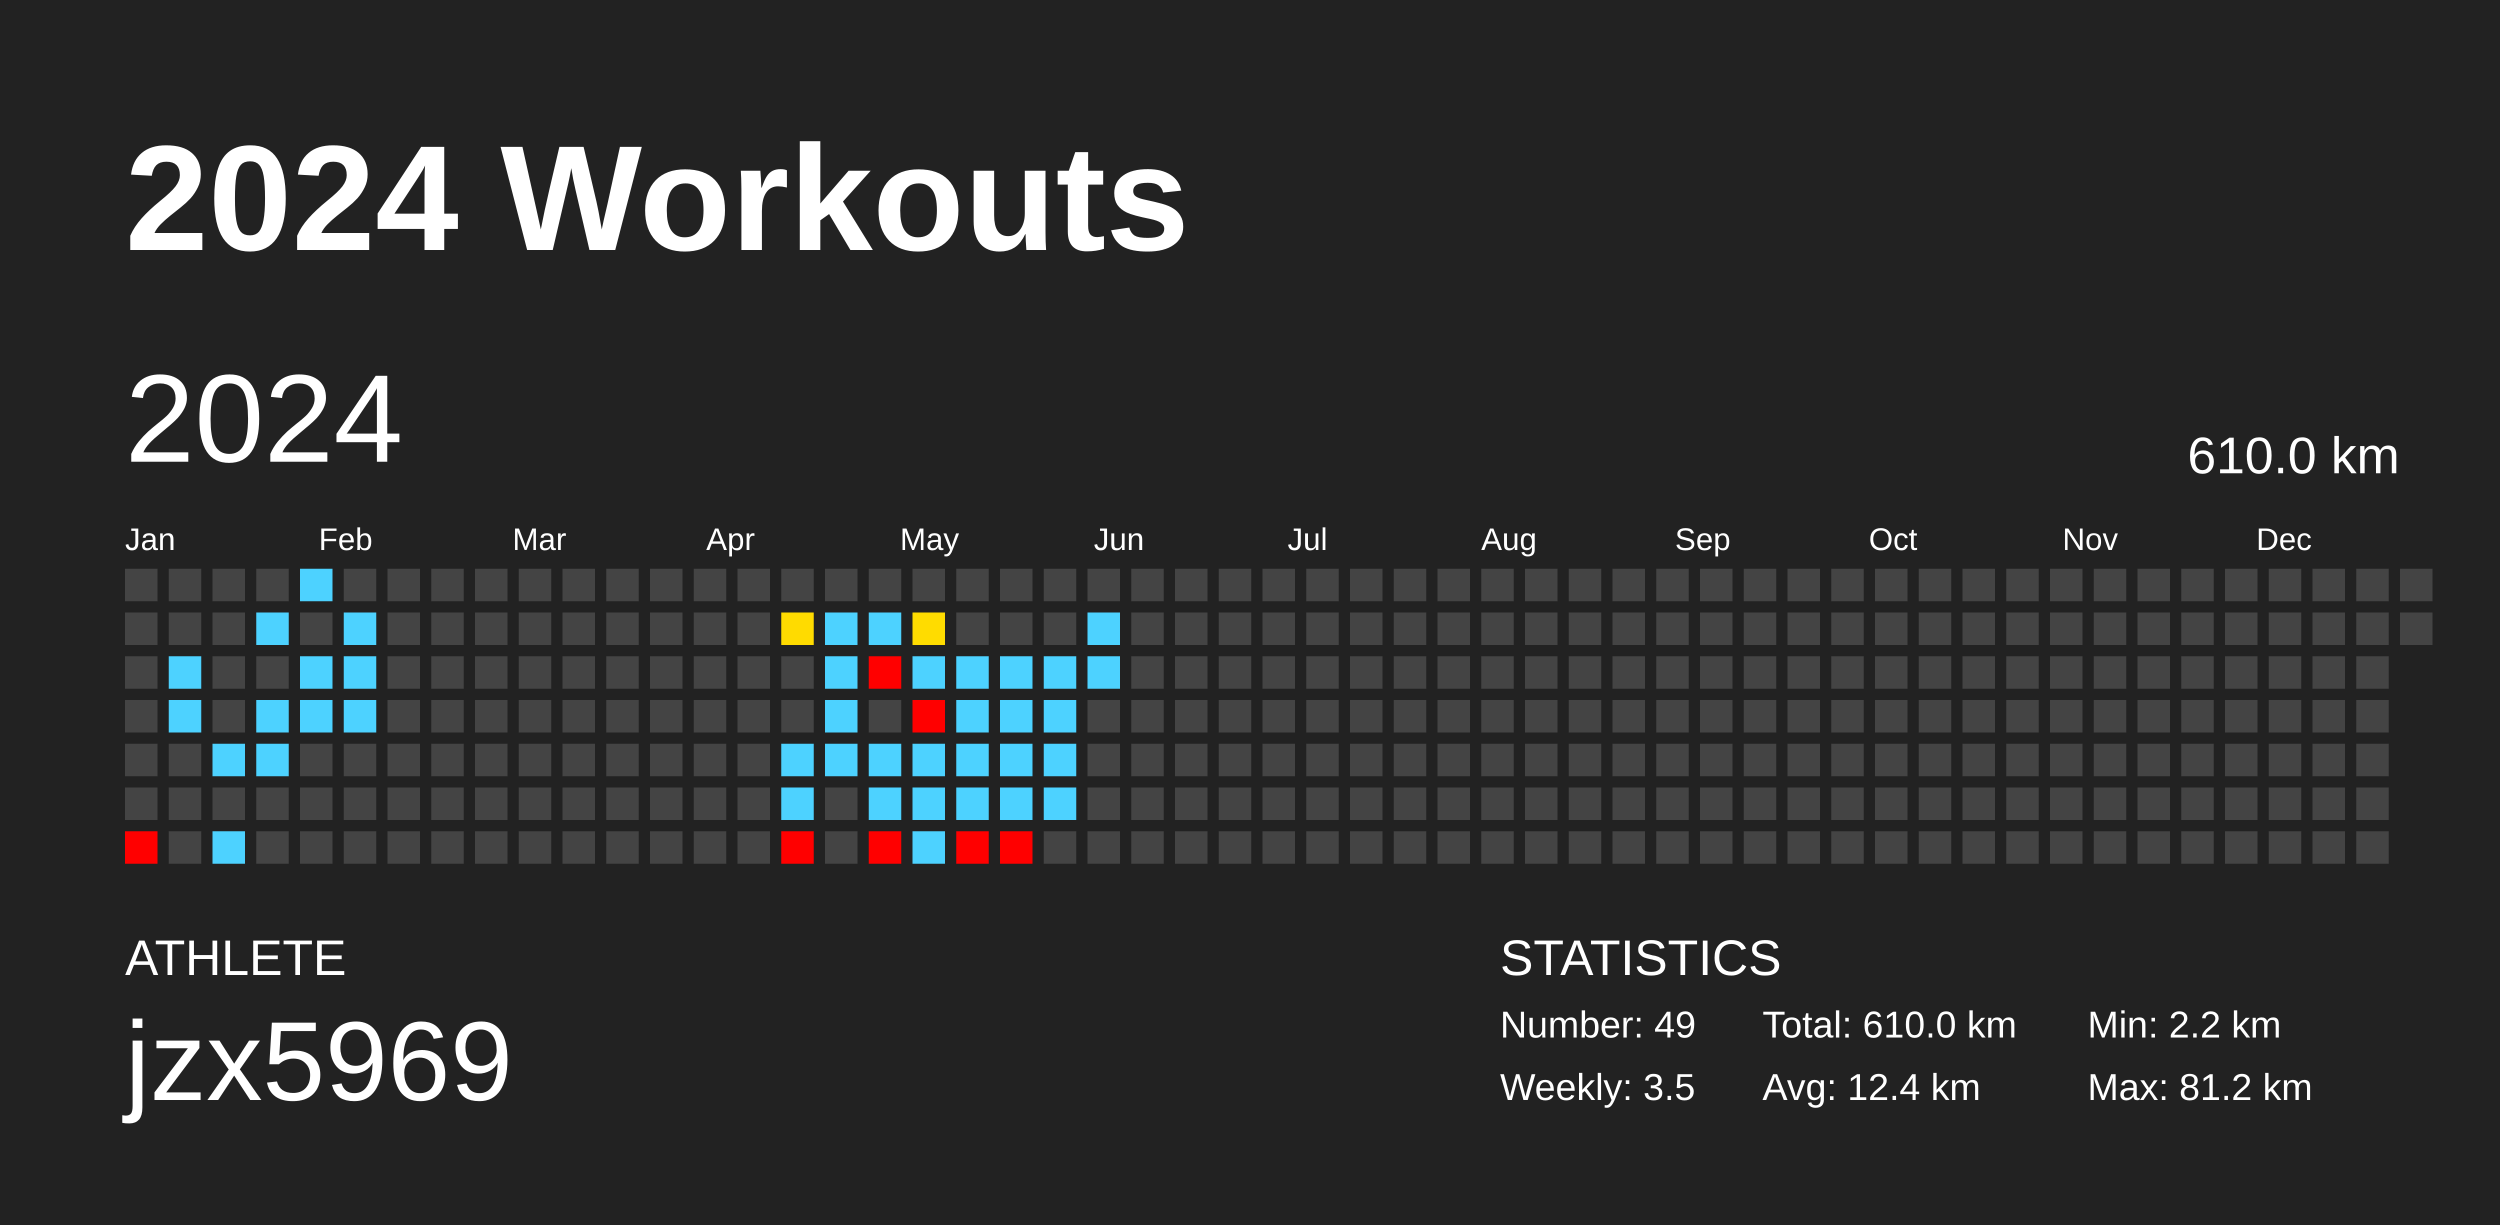
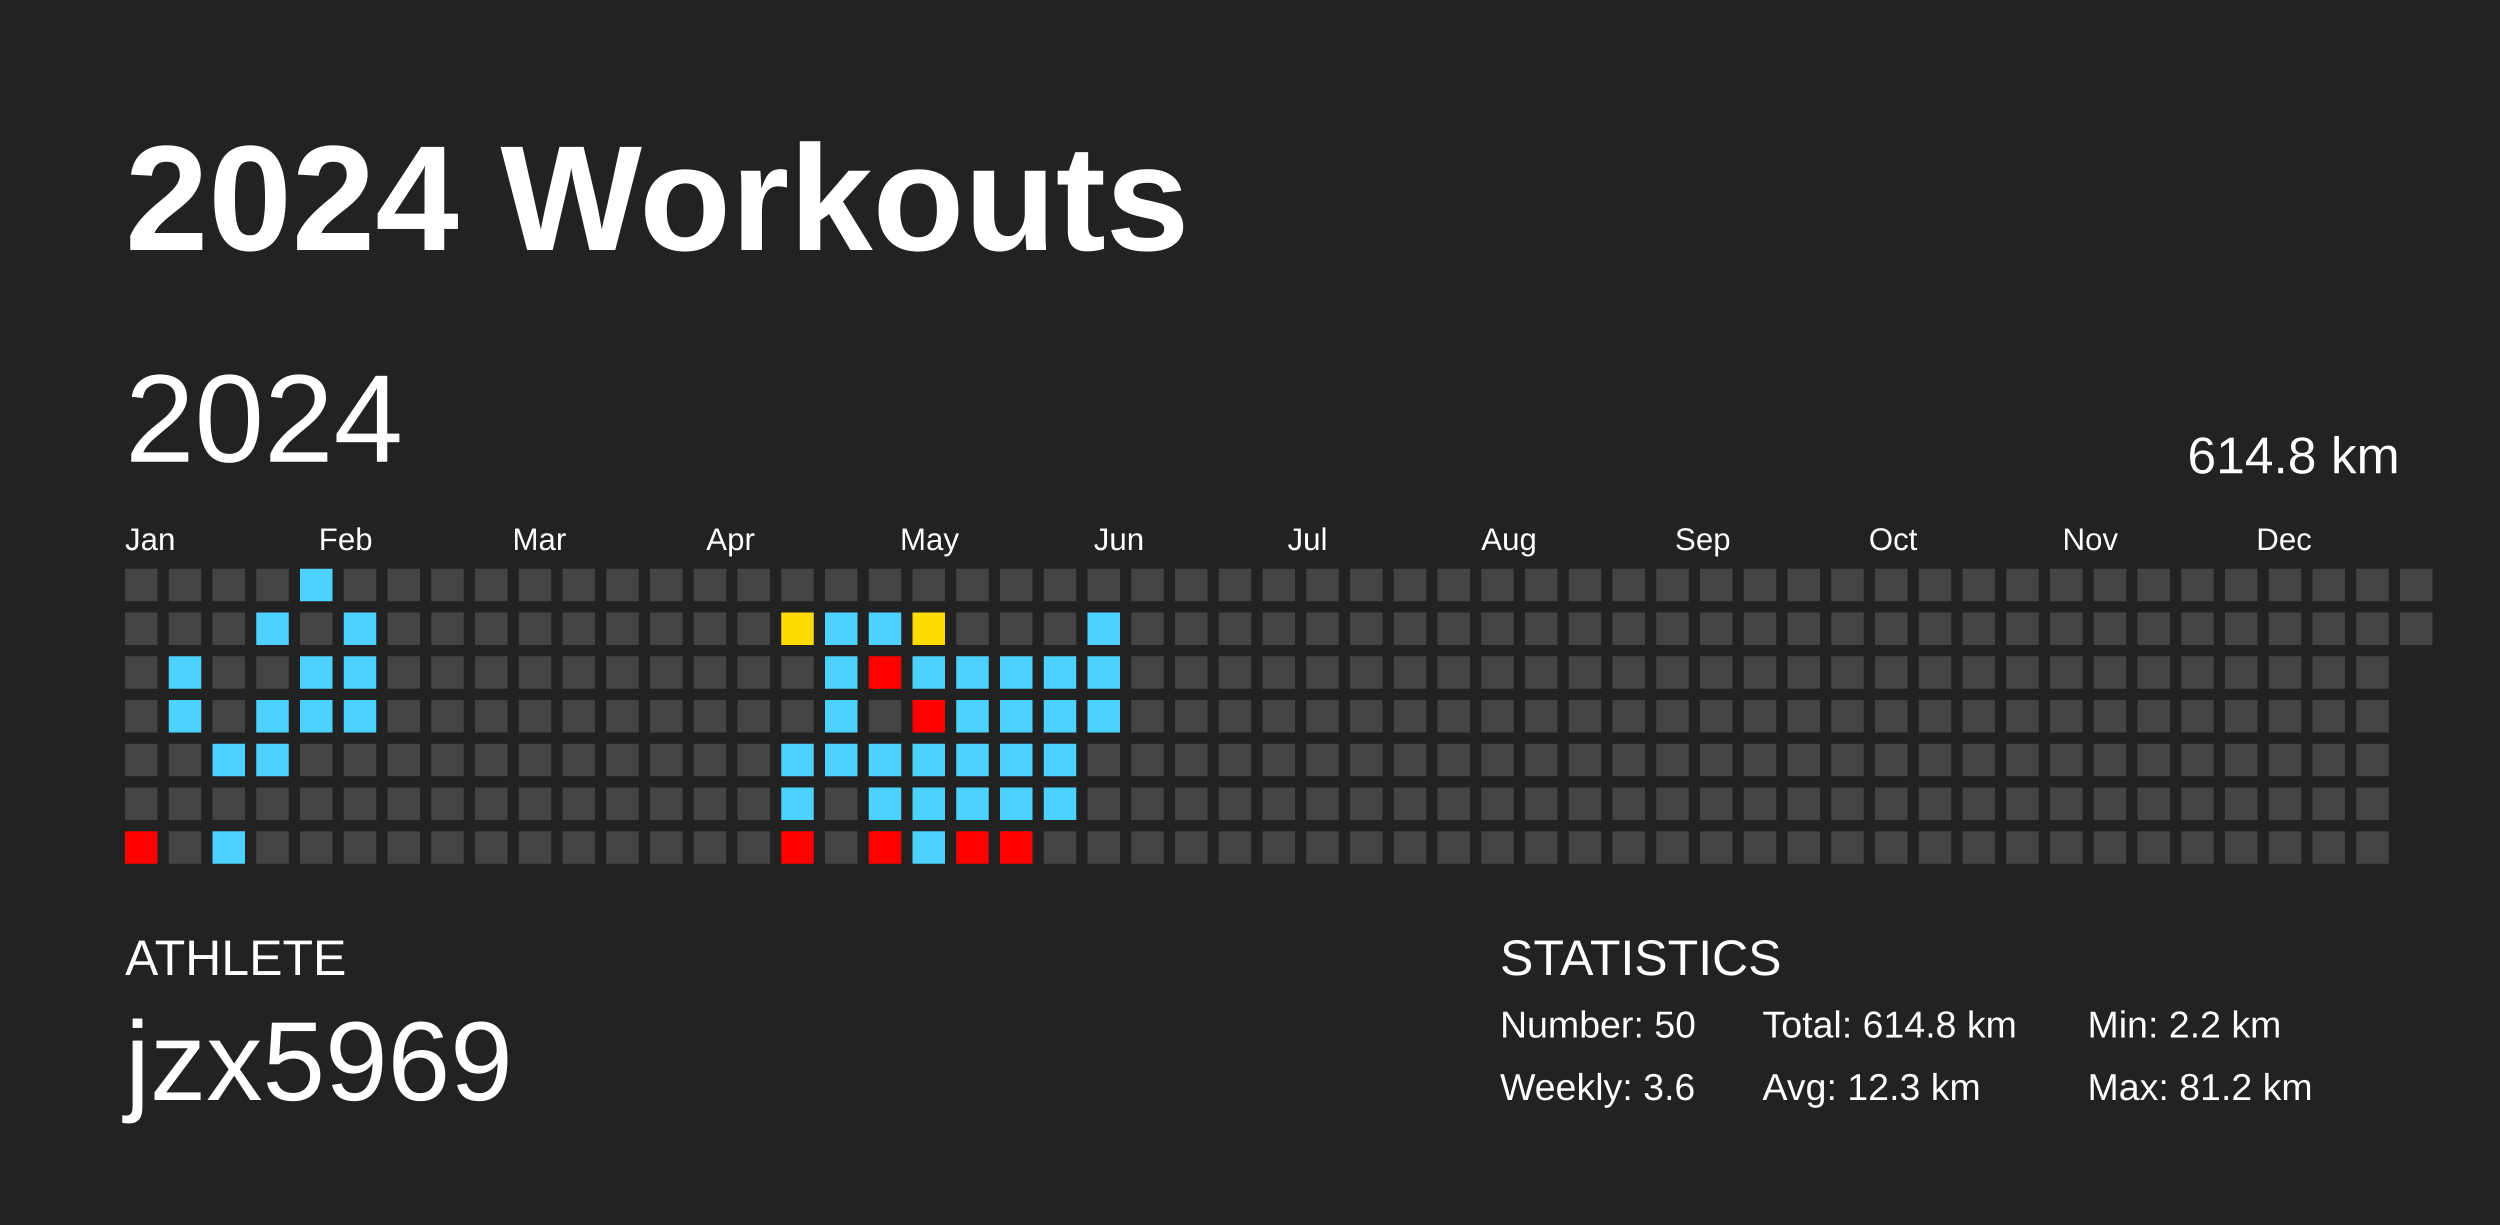
<svg xmlns="http://www.w3.org/2000/svg" baseProfile="full" height="98mm" version="1.1" viewBox="0,0,200,98" width="200mm">
  <defs />
  <rect fill="#222222" height="98" width="200" x="0" y="0" />
  <text fill="#FFFFFF" style="font-size:12px; font-family:Arial; font-weight:bold;" x="10" y="20">2024 Workouts</text>
  <text fill="#FFFFFF" style="font-size:4px; font-family:Arial" x="10" y="78">ATHLETE</text>
  <text fill="#FFFFFF" style="font-size:9px; font-family:Arial" x="10" y="88">jzx5969</text>
  <text fill="#FFFFFF" style="font-size:4px; font-family:Arial" x="120" y="78">STATISTICS</text>
-   <text fill="#FFFFFF" style="font-size:3px; font-family:Arial" x="120" y="83">Number: 49</text>
-   <text fill="#FFFFFF" style="font-size:3px; font-family:Arial" x="120" y="88">Weekly: 3.5</text>
-   <text fill="#FFFFFF" style="font-size:3px; font-family:Arial" x="141" y="83">Total: 610.0 km</text>
-   <text fill="#FFFFFF" style="font-size:3px; font-family:Arial" x="141" y="88">Avg: 12.4 km</text>
+   <text fill="#FFFFFF" style="font-size:3px; font-family:Arial" x="120" y="83">Number: 50</text>
+   <text fill="#FFFFFF" style="font-size:3px; font-family:Arial" x="120" y="88">Weekly: 3.6</text>
+   <text fill="#FFFFFF" style="font-size:3px; font-family:Arial" x="141" y="83">Total: 614.8 km</text>
+   <text fill="#FFFFFF" style="font-size:3px; font-family:Arial" x="141" y="88">Avg: 12.3 km</text>
  <text fill="#FFFFFF" style="font-size:3px; font-family:Arial" x="167" y="83">Min: 2.2 km</text>
  <text fill="#FFFFFF" style="font-size:3px; font-family:Arial" x="167" y="88">Max: 81.2 km</text>
  <text dominant-baseline="hanging" fill="#FFFFFF" style="font-size:10.0px; font-family:Arial;" x="10" y="30">2024</text>
-   <text dominant-baseline="hanging" fill="#FFFFFF" style="font-size:4.125px; font-family:Arial;" x="175" y="35">610.0 km</text>
+   <text dominant-baseline="hanging" fill="#FFFFFF" style="font-size:4.125px; font-family:Arial;" x="175" y="35">614.8 km</text>
  <text fill="#FFFFFF" style="font-size:2.5px; font-family:Arial" x="10.0" y="44">Jan</text>
  <text fill="#FFFFFF" style="font-size:2.5px; font-family:Arial" x="25.5" y="44">Feb</text>
  <text fill="#FFFFFF" style="font-size:2.5px; font-family:Arial" x="41.0" y="44">Mar</text>
  <text fill="#FFFFFF" style="font-size:2.5px; font-family:Arial" x="56.5" y="44">Apr</text>
  <text fill="#FFFFFF" style="font-size:2.5px; font-family:Arial" x="72.0" y="44">May</text>
  <text fill="#FFFFFF" style="font-size:2.5px; font-family:Arial" x="87.5" y="44">Jun</text>
  <text fill="#FFFFFF" style="font-size:2.5px; font-family:Arial" x="103.0" y="44">Jul</text>
  <text fill="#FFFFFF" style="font-size:2.5px; font-family:Arial" x="118.5" y="44">Aug</text>
  <text fill="#FFFFFF" style="font-size:2.5px; font-family:Arial" x="134.0" y="44">Sep</text>
  <text fill="#FFFFFF" style="font-size:2.5px; font-family:Arial" x="149.5" y="44">Oct</text>
  <text fill="#FFFFFF" style="font-size:2.5px; font-family:Arial" x="165.0" y="44">Nov</text>
  <text fill="#FFFFFF" style="font-size:2.5px; font-family:Arial" x="180.5" y="44">Dec</text>
  <rect fill="#444444" height="2.6" width="2.6" x="10.0" y="45.5" />
  <rect fill="#444444" height="2.6" width="2.6" x="10.0" y="49.0" />
  <rect fill="#444444" height="2.6" width="2.6" x="10.0" y="52.5" />
  <rect fill="#444444" height="2.6" width="2.6" x="10.0" y="56.0" />
  <rect fill="#444444" height="2.6" width="2.6" x="10.0" y="59.5" />
  <rect fill="#444444" height="2.6" width="2.6" x="10.0" y="63.0" />
  <rect fill="red" height="2.6" width="2.6" x="10.0" y="66.5" />
  <rect fill="#444444" height="2.6" width="2.6" x="13.5" y="45.5" />
  <rect fill="#444444" height="2.6" width="2.6" x="13.5" y="49.0" />
  <rect fill="#4dd2ff" height="2.6" width="2.6" x="13.5" y="52.5" />
  <rect fill="#4dd2ff" height="2.6" width="2.6" x="13.5" y="56.0" />
  <rect fill="#444444" height="2.6" width="2.6" x="13.5" y="59.5" />
  <rect fill="#444444" height="2.6" width="2.6" x="13.5" y="63.0" />
  <rect fill="#444444" height="2.6" width="2.6" x="13.5" y="66.5" />
  <rect fill="#444444" height="2.6" width="2.6" x="17.0" y="45.5" />
  <rect fill="#444444" height="2.6" width="2.6" x="17.0" y="49.0" />
  <rect fill="#444444" height="2.6" width="2.6" x="17.0" y="52.5" />
  <rect fill="#444444" height="2.6" width="2.6" x="17.0" y="56.0" />
  <rect fill="#4dd2ff" height="2.6" width="2.6" x="17.0" y="59.5" />
  <rect fill="#444444" height="2.6" width="2.6" x="17.0" y="63.0" />
  <rect fill="#4dd2ff" height="2.6" width="2.6" x="17.0" y="66.5" />
  <rect fill="#444444" height="2.6" width="2.6" x="20.5" y="45.5" />
  <rect fill="#4dd2ff" height="2.6" width="2.6" x="20.5" y="49.0" />
  <rect fill="#444444" height="2.6" width="2.6" x="20.5" y="52.5" />
  <rect fill="#4dd2ff" height="2.6" width="2.6" x="20.5" y="56.0" />
  <rect fill="#4dd2ff" height="2.6" width="2.6" x="20.5" y="59.5" />
  <rect fill="#444444" height="2.6" width="2.6" x="20.5" y="63.0" />
  <rect fill="#444444" height="2.6" width="2.6" x="20.5" y="66.5" />
  <rect fill="#4dd2ff" height="2.6" width="2.6" x="24.0" y="45.5" />
  <rect fill="#444444" height="2.6" width="2.6" x="24.0" y="49.0" />
  <rect fill="#4dd2ff" height="2.6" width="2.6" x="24.0" y="52.5" />
  <rect fill="#4dd2ff" height="2.6" width="2.6" x="24.0" y="56.0" />
  <rect fill="#444444" height="2.6" width="2.6" x="24.0" y="59.5" />
  <rect fill="#444444" height="2.6" width="2.6" x="24.0" y="63.0" />
  <rect fill="#444444" height="2.6" width="2.6" x="24.0" y="66.5" />
  <rect fill="#444444" height="2.6" width="2.6" x="27.5" y="45.5" />
  <rect fill="#4dd2ff" height="2.6" width="2.6" x="27.5" y="49.0" />
  <rect fill="#4dd2ff" height="2.6" width="2.6" x="27.5" y="52.5" />
  <rect fill="#4dd2ff" height="2.6" width="2.6" x="27.5" y="56.0" />
  <rect fill="#444444" height="2.6" width="2.6" x="27.5" y="59.5" />
  <rect fill="#444444" height="2.6" width="2.6" x="27.5" y="63.0" />
  <rect fill="#444444" height="2.6" width="2.6" x="27.5" y="66.5" />
  <rect fill="#444444" height="2.6" width="2.6" x="31.0" y="45.5" />
  <rect fill="#444444" height="2.6" width="2.6" x="31.0" y="49.0" />
  <rect fill="#444444" height="2.6" width="2.6" x="31.0" y="52.5" />
  <rect fill="#444444" height="2.6" width="2.6" x="31.0" y="56.0" />
  <rect fill="#444444" height="2.6" width="2.6" x="31.0" y="59.5" />
  <rect fill="#444444" height="2.6" width="2.6" x="31.0" y="63.0" />
  <rect fill="#444444" height="2.6" width="2.6" x="31.0" y="66.5" />
  <rect fill="#444444" height="2.6" width="2.6" x="34.5" y="45.5" />
  <rect fill="#444444" height="2.6" width="2.6" x="34.5" y="49.0" />
  <rect fill="#444444" height="2.6" width="2.6" x="34.5" y="52.5" />
  <rect fill="#444444" height="2.6" width="2.6" x="34.5" y="56.0" />
  <rect fill="#444444" height="2.6" width="2.6" x="34.5" y="59.5" />
  <rect fill="#444444" height="2.6" width="2.6" x="34.5" y="63.0" />
  <rect fill="#444444" height="2.6" width="2.6" x="34.5" y="66.5" />
  <rect fill="#444444" height="2.6" width="2.6" x="38.0" y="45.5" />
  <rect fill="#444444" height="2.6" width="2.6" x="38.0" y="49.0" />
  <rect fill="#444444" height="2.6" width="2.6" x="38.0" y="52.5" />
  <rect fill="#444444" height="2.6" width="2.6" x="38.0" y="56.0" />
  <rect fill="#444444" height="2.6" width="2.6" x="38.0" y="59.5" />
  <rect fill="#444444" height="2.6" width="2.6" x="38.0" y="63.0" />
  <rect fill="#444444" height="2.6" width="2.6" x="38.0" y="66.5" />
  <rect fill="#444444" height="2.6" width="2.6" x="41.5" y="45.5" />
  <rect fill="#444444" height="2.6" width="2.6" x="41.5" y="49.0" />
  <rect fill="#444444" height="2.6" width="2.6" x="41.5" y="52.5" />
  <rect fill="#444444" height="2.6" width="2.6" x="41.5" y="56.0" />
  <rect fill="#444444" height="2.6" width="2.6" x="41.5" y="59.5" />
  <rect fill="#444444" height="2.6" width="2.6" x="41.5" y="63.0" />
  <rect fill="#444444" height="2.6" width="2.6" x="41.5" y="66.5" />
  <rect fill="#444444" height="2.6" width="2.6" x="45.0" y="45.5" />
  <rect fill="#444444" height="2.6" width="2.6" x="45.0" y="49.0" />
  <rect fill="#444444" height="2.6" width="2.6" x="45.0" y="52.5" />
  <rect fill="#444444" height="2.6" width="2.6" x="45.0" y="56.0" />
  <rect fill="#444444" height="2.6" width="2.6" x="45.0" y="59.5" />
  <rect fill="#444444" height="2.6" width="2.6" x="45.0" y="63.0" />
  <rect fill="#444444" height="2.6" width="2.6" x="45.0" y="66.5" />
  <rect fill="#444444" height="2.6" width="2.6" x="48.5" y="45.5" />
  <rect fill="#444444" height="2.6" width="2.6" x="48.5" y="49.0" />
  <rect fill="#444444" height="2.6" width="2.6" x="48.5" y="52.5" />
  <rect fill="#444444" height="2.6" width="2.6" x="48.5" y="56.0" />
  <rect fill="#444444" height="2.6" width="2.6" x="48.5" y="59.5" />
  <rect fill="#444444" height="2.6" width="2.6" x="48.5" y="63.0" />
  <rect fill="#444444" height="2.6" width="2.6" x="48.5" y="66.5" />
  <rect fill="#444444" height="2.6" width="2.6" x="52.0" y="45.5" />
  <rect fill="#444444" height="2.6" width="2.6" x="52.0" y="49.0" />
  <rect fill="#444444" height="2.6" width="2.6" x="52.0" y="52.5" />
  <rect fill="#444444" height="2.6" width="2.6" x="52.0" y="56.0" />
  <rect fill="#444444" height="2.6" width="2.6" x="52.0" y="59.5" />
  <rect fill="#444444" height="2.6" width="2.6" x="52.0" y="63.0" />
  <rect fill="#444444" height="2.6" width="2.6" x="52.0" y="66.5" />
  <rect fill="#444444" height="2.6" width="2.6" x="55.5" y="45.5" />
  <rect fill="#444444" height="2.6" width="2.6" x="55.5" y="49.0" />
  <rect fill="#444444" height="2.6" width="2.6" x="55.5" y="52.5" />
  <rect fill="#444444" height="2.6" width="2.6" x="55.5" y="56.0" />
  <rect fill="#444444" height="2.6" width="2.6" x="55.5" y="59.5" />
  <rect fill="#444444" height="2.6" width="2.6" x="55.5" y="63.0" />
  <rect fill="#444444" height="2.6" width="2.6" x="55.5" y="66.5" />
  <rect fill="#444444" height="2.6" width="2.6" x="59.0" y="45.5" />
  <rect fill="#444444" height="2.6" width="2.6" x="59.0" y="49.0" />
  <rect fill="#444444" height="2.6" width="2.6" x="59.0" y="52.5" />
  <rect fill="#444444" height="2.6" width="2.6" x="59.0" y="56.0" />
  <rect fill="#444444" height="2.6" width="2.6" x="59.0" y="59.5" />
  <rect fill="#444444" height="2.6" width="2.6" x="59.0" y="63.0" />
  <rect fill="#444444" height="2.6" width="2.6" x="59.0" y="66.5" />
  <rect fill="#444444" height="2.6" width="2.6" x="62.5" y="45.5" />
  <rect fill="#ffdb00" height="2.6" width="2.6" x="62.5" y="49.0" />
  <rect fill="#444444" height="2.6" width="2.6" x="62.5" y="52.5" />
  <rect fill="#444444" height="2.6" width="2.6" x="62.5" y="56.0" />
  <rect fill="#4dd2ff" height="2.6" width="2.6" x="62.5" y="59.5" />
  <rect fill="#4dd2ff" height="2.6" width="2.6" x="62.5" y="63.0" />
  <rect fill="red" height="2.6" width="2.6" x="62.5" y="66.5" />
  <rect fill="#444444" height="2.6" width="2.6" x="66.0" y="45.5" />
  <rect fill="#4dd2ff" height="2.6" width="2.6" x="66.0" y="49.0" />
  <rect fill="#4dd2ff" height="2.6" width="2.6" x="66.0" y="52.5" />
  <rect fill="#4dd2ff" height="2.6" width="2.6" x="66.0" y="56.0" />
  <rect fill="#4dd2ff" height="2.6" width="2.6" x="66.0" y="59.5" />
  <rect fill="#444444" height="2.6" width="2.6" x="66.0" y="63.0" />
  <rect fill="#444444" height="2.6" width="2.6" x="66.0" y="66.5" />
  <rect fill="#444444" height="2.6" width="2.6" x="69.5" y="45.5" />
  <rect fill="#4dd2ff" height="2.6" width="2.6" x="69.5" y="49.0" />
  <rect fill="red" height="2.6" width="2.6" x="69.5" y="52.5" />
  <rect fill="#444444" height="2.6" width="2.6" x="69.5" y="56.0" />
  <rect fill="#4dd2ff" height="2.6" width="2.6" x="69.5" y="59.5" />
  <rect fill="#4dd2ff" height="2.6" width="2.6" x="69.5" y="63.0" />
  <rect fill="red" height="2.6" width="2.6" x="69.5" y="66.5" />
  <rect fill="#444444" height="2.6" width="2.6" x="73.0" y="45.5" />
  <rect fill="#ffdc00" height="2.6" width="2.6" x="73.0" y="49.0" />
  <rect fill="#4dd2ff" height="2.6" width="2.6" x="73.0" y="52.5" />
  <rect fill="red" height="2.6" width="2.6" x="73.0" y="56.0" />
  <rect fill="#4dd2ff" height="2.6" width="2.6" x="73.0" y="59.5" />
  <rect fill="#4dd2ff" height="2.6" width="2.6" x="73.0" y="63.0" />
  <rect fill="#4dd2ff" height="2.6" width="2.6" x="73.0" y="66.5" />
  <rect fill="#444444" height="2.6" width="2.6" x="76.5" y="45.5" />
  <rect fill="#444444" height="2.6" width="2.6" x="76.5" y="49.0" />
  <rect fill="#4dd2ff" height="2.6" width="2.6" x="76.5" y="52.5" />
  <rect fill="#4dd2ff" height="2.6" width="2.6" x="76.5" y="56.0" />
  <rect fill="#4dd2ff" height="2.6" width="2.6" x="76.5" y="59.5" />
  <rect fill="#4dd2ff" height="2.6" width="2.6" x="76.5" y="63.0" />
  <rect fill="red" height="2.6" width="2.6" x="76.5" y="66.5" />
  <rect fill="#444444" height="2.6" width="2.6" x="80.0" y="45.5" />
  <rect fill="#444444" height="2.6" width="2.6" x="80.0" y="49.0" />
  <rect fill="#4dd2ff" height="2.6" width="2.6" x="80.0" y="52.5" />
  <rect fill="#4dd2ff" height="2.6" width="2.6" x="80.0" y="56.0" />
  <rect fill="#4dd2ff" height="2.6" width="2.6" x="80.0" y="59.5" />
  <rect fill="#4dd2ff" height="2.6" width="2.6" x="80.0" y="63.0" />
  <rect fill="red" height="2.6" width="2.6" x="80.0" y="66.5" />
  <rect fill="#444444" height="2.6" width="2.6" x="83.5" y="45.5" />
  <rect fill="#444444" height="2.6" width="2.6" x="83.5" y="49.0" />
  <rect fill="#4dd2ff" height="2.6" width="2.6" x="83.5" y="52.5" />
  <rect fill="#4dd2ff" height="2.6" width="2.6" x="83.5" y="56.0" />
  <rect fill="#4dd2ff" height="2.6" width="2.6" x="83.5" y="59.5" />
  <rect fill="#4dd2ff" height="2.6" width="2.6" x="83.5" y="63.0" />
  <rect fill="#444444" height="2.6" width="2.6" x="83.5" y="66.5" />
  <rect fill="#444444" height="2.6" width="2.6" x="87.0" y="45.5" />
  <rect fill="#4dd2ff" height="2.6" width="2.6" x="87.0" y="49.0" />
  <rect fill="#4dd2ff" height="2.6" width="2.6" x="87.0" y="52.5" />
-   <rect fill="#444444" height="2.6" width="2.6" x="87.0" y="56.0" />
+   <rect fill="#4dd2ff" height="2.6" width="2.6" x="87.0" y="56.0" />
  <rect fill="#444444" height="2.6" width="2.6" x="87.0" y="59.5" />
  <rect fill="#444444" height="2.6" width="2.6" x="87.0" y="63.0" />
  <rect fill="#444444" height="2.6" width="2.6" x="87.0" y="66.5" />
  <rect fill="#444444" height="2.6" width="2.6" x="90.5" y="45.5" />
  <rect fill="#444444" height="2.6" width="2.6" x="90.5" y="49.0" />
  <rect fill="#444444" height="2.6" width="2.6" x="90.5" y="52.5" />
  <rect fill="#444444" height="2.6" width="2.6" x="90.5" y="56.0" />
  <rect fill="#444444" height="2.6" width="2.6" x="90.5" y="59.5" />
  <rect fill="#444444" height="2.6" width="2.6" x="90.5" y="63.0" />
  <rect fill="#444444" height="2.6" width="2.6" x="90.5" y="66.5" />
  <rect fill="#444444" height="2.6" width="2.6" x="94.0" y="45.5" />
  <rect fill="#444444" height="2.6" width="2.6" x="94.0" y="49.0" />
  <rect fill="#444444" height="2.6" width="2.6" x="94.0" y="52.5" />
  <rect fill="#444444" height="2.6" width="2.6" x="94.0" y="56.0" />
  <rect fill="#444444" height="2.6" width="2.6" x="94.0" y="59.5" />
  <rect fill="#444444" height="2.6" width="2.6" x="94.0" y="63.0" />
  <rect fill="#444444" height="2.6" width="2.6" x="94.0" y="66.5" />
  <rect fill="#444444" height="2.6" width="2.6" x="97.5" y="45.5" />
  <rect fill="#444444" height="2.6" width="2.6" x="97.5" y="49.0" />
  <rect fill="#444444" height="2.6" width="2.6" x="97.5" y="52.5" />
  <rect fill="#444444" height="2.6" width="2.6" x="97.5" y="56.0" />
  <rect fill="#444444" height="2.6" width="2.6" x="97.5" y="59.5" />
  <rect fill="#444444" height="2.6" width="2.6" x="97.5" y="63.0" />
  <rect fill="#444444" height="2.6" width="2.6" x="97.5" y="66.5" />
  <rect fill="#444444" height="2.6" width="2.6" x="101.0" y="45.5" />
  <rect fill="#444444" height="2.6" width="2.6" x="101.0" y="49.0" />
  <rect fill="#444444" height="2.6" width="2.6" x="101.0" y="52.5" />
  <rect fill="#444444" height="2.6" width="2.6" x="101.0" y="56.0" />
  <rect fill="#444444" height="2.6" width="2.6" x="101.0" y="59.5" />
  <rect fill="#444444" height="2.6" width="2.6" x="101.0" y="63.0" />
  <rect fill="#444444" height="2.6" width="2.6" x="101.0" y="66.5" />
  <rect fill="#444444" height="2.6" width="2.6" x="104.5" y="45.5" />
  <rect fill="#444444" height="2.6" width="2.6" x="104.5" y="49.0" />
  <rect fill="#444444" height="2.6" width="2.6" x="104.5" y="52.5" />
  <rect fill="#444444" height="2.6" width="2.6" x="104.5" y="56.0" />
  <rect fill="#444444" height="2.6" width="2.6" x="104.5" y="59.5" />
  <rect fill="#444444" height="2.6" width="2.6" x="104.5" y="63.0" />
  <rect fill="#444444" height="2.6" width="2.6" x="104.5" y="66.5" />
  <rect fill="#444444" height="2.6" width="2.6" x="108.0" y="45.5" />
  <rect fill="#444444" height="2.6" width="2.6" x="108.0" y="49.0" />
  <rect fill="#444444" height="2.6" width="2.6" x="108.0" y="52.5" />
  <rect fill="#444444" height="2.6" width="2.6" x="108.0" y="56.0" />
  <rect fill="#444444" height="2.6" width="2.6" x="108.0" y="59.5" />
  <rect fill="#444444" height="2.6" width="2.6" x="108.0" y="63.0" />
  <rect fill="#444444" height="2.6" width="2.6" x="108.0" y="66.5" />
  <rect fill="#444444" height="2.6" width="2.6" x="111.5" y="45.5" />
  <rect fill="#444444" height="2.6" width="2.6" x="111.5" y="49.0" />
  <rect fill="#444444" height="2.6" width="2.6" x="111.5" y="52.5" />
  <rect fill="#444444" height="2.6" width="2.6" x="111.5" y="56.0" />
  <rect fill="#444444" height="2.6" width="2.6" x="111.5" y="59.5" />
  <rect fill="#444444" height="2.6" width="2.6" x="111.5" y="63.0" />
  <rect fill="#444444" height="2.6" width="2.6" x="111.5" y="66.5" />
  <rect fill="#444444" height="2.6" width="2.6" x="115.0" y="45.5" />
  <rect fill="#444444" height="2.6" width="2.6" x="115.0" y="49.0" />
  <rect fill="#444444" height="2.6" width="2.6" x="115.0" y="52.5" />
  <rect fill="#444444" height="2.6" width="2.6" x="115.0" y="56.0" />
  <rect fill="#444444" height="2.6" width="2.6" x="115.0" y="59.5" />
  <rect fill="#444444" height="2.6" width="2.6" x="115.0" y="63.0" />
  <rect fill="#444444" height="2.6" width="2.6" x="115.0" y="66.5" />
  <rect fill="#444444" height="2.6" width="2.6" x="118.5" y="45.5" />
  <rect fill="#444444" height="2.6" width="2.6" x="118.5" y="49.0" />
  <rect fill="#444444" height="2.6" width="2.6" x="118.5" y="52.5" />
  <rect fill="#444444" height="2.6" width="2.6" x="118.5" y="56.0" />
  <rect fill="#444444" height="2.6" width="2.6" x="118.5" y="59.5" />
  <rect fill="#444444" height="2.6" width="2.6" x="118.5" y="63.0" />
  <rect fill="#444444" height="2.6" width="2.6" x="118.5" y="66.5" />
  <rect fill="#444444" height="2.6" width="2.6" x="122.0" y="45.5" />
  <rect fill="#444444" height="2.6" width="2.6" x="122.0" y="49.0" />
  <rect fill="#444444" height="2.6" width="2.6" x="122.0" y="52.5" />
  <rect fill="#444444" height="2.6" width="2.6" x="122.0" y="56.0" />
  <rect fill="#444444" height="2.6" width="2.6" x="122.0" y="59.5" />
  <rect fill="#444444" height="2.6" width="2.6" x="122.0" y="63.0" />
  <rect fill="#444444" height="2.6" width="2.6" x="122.0" y="66.5" />
  <rect fill="#444444" height="2.6" width="2.6" x="125.5" y="45.5" />
  <rect fill="#444444" height="2.6" width="2.6" x="125.5" y="49.0" />
  <rect fill="#444444" height="2.6" width="2.6" x="125.5" y="52.5" />
  <rect fill="#444444" height="2.6" width="2.6" x="125.5" y="56.0" />
  <rect fill="#444444" height="2.6" width="2.6" x="125.5" y="59.5" />
  <rect fill="#444444" height="2.6" width="2.6" x="125.5" y="63.0" />
  <rect fill="#444444" height="2.6" width="2.6" x="125.5" y="66.5" />
  <rect fill="#444444" height="2.6" width="2.6" x="129.0" y="45.5" />
  <rect fill="#444444" height="2.6" width="2.6" x="129.0" y="49.0" />
  <rect fill="#444444" height="2.6" width="2.6" x="129.0" y="52.5" />
  <rect fill="#444444" height="2.6" width="2.6" x="129.0" y="56.0" />
  <rect fill="#444444" height="2.6" width="2.6" x="129.0" y="59.5" />
  <rect fill="#444444" height="2.6" width="2.6" x="129.0" y="63.0" />
  <rect fill="#444444" height="2.6" width="2.6" x="129.0" y="66.5" />
  <rect fill="#444444" height="2.6" width="2.6" x="132.5" y="45.5" />
  <rect fill="#444444" height="2.6" width="2.6" x="132.5" y="49.0" />
  <rect fill="#444444" height="2.6" width="2.6" x="132.5" y="52.5" />
  <rect fill="#444444" height="2.6" width="2.6" x="132.5" y="56.0" />
  <rect fill="#444444" height="2.6" width="2.6" x="132.5" y="59.5" />
  <rect fill="#444444" height="2.6" width="2.6" x="132.5" y="63.0" />
  <rect fill="#444444" height="2.6" width="2.6" x="132.5" y="66.5" />
  <rect fill="#444444" height="2.6" width="2.6" x="136.0" y="45.5" />
  <rect fill="#444444" height="2.6" width="2.6" x="136.0" y="49.0" />
  <rect fill="#444444" height="2.6" width="2.6" x="136.0" y="52.5" />
  <rect fill="#444444" height="2.6" width="2.6" x="136.0" y="56.0" />
  <rect fill="#444444" height="2.6" width="2.6" x="136.0" y="59.5" />
  <rect fill="#444444" height="2.6" width="2.6" x="136.0" y="63.0" />
  <rect fill="#444444" height="2.6" width="2.6" x="136.0" y="66.5" />
  <rect fill="#444444" height="2.6" width="2.6" x="139.5" y="45.5" />
  <rect fill="#444444" height="2.6" width="2.6" x="139.5" y="49.0" />
  <rect fill="#444444" height="2.6" width="2.6" x="139.5" y="52.5" />
  <rect fill="#444444" height="2.6" width="2.6" x="139.5" y="56.0" />
  <rect fill="#444444" height="2.6" width="2.6" x="139.5" y="59.5" />
  <rect fill="#444444" height="2.6" width="2.6" x="139.5" y="63.0" />
  <rect fill="#444444" height="2.6" width="2.6" x="139.5" y="66.5" />
  <rect fill="#444444" height="2.6" width="2.6" x="143.0" y="45.5" />
  <rect fill="#444444" height="2.6" width="2.6" x="143.0" y="49.0" />
  <rect fill="#444444" height="2.6" width="2.6" x="143.0" y="52.5" />
  <rect fill="#444444" height="2.6" width="2.6" x="143.0" y="56.0" />
  <rect fill="#444444" height="2.6" width="2.6" x="143.0" y="59.5" />
  <rect fill="#444444" height="2.6" width="2.6" x="143.0" y="63.0" />
  <rect fill="#444444" height="2.6" width="2.6" x="143.0" y="66.5" />
  <rect fill="#444444" height="2.6" width="2.6" x="146.5" y="45.5" />
  <rect fill="#444444" height="2.6" width="2.6" x="146.5" y="49.0" />
  <rect fill="#444444" height="2.6" width="2.6" x="146.5" y="52.5" />
  <rect fill="#444444" height="2.6" width="2.6" x="146.5" y="56.0" />
  <rect fill="#444444" height="2.6" width="2.6" x="146.5" y="59.5" />
  <rect fill="#444444" height="2.6" width="2.6" x="146.5" y="63.0" />
  <rect fill="#444444" height="2.6" width="2.6" x="146.5" y="66.5" />
  <rect fill="#444444" height="2.6" width="2.6" x="150.0" y="45.5" />
  <rect fill="#444444" height="2.6" width="2.6" x="150.0" y="49.0" />
  <rect fill="#444444" height="2.6" width="2.6" x="150.0" y="52.5" />
  <rect fill="#444444" height="2.6" width="2.6" x="150.0" y="56.0" />
  <rect fill="#444444" height="2.6" width="2.6" x="150.0" y="59.5" />
  <rect fill="#444444" height="2.6" width="2.6" x="150.0" y="63.0" />
  <rect fill="#444444" height="2.6" width="2.6" x="150.0" y="66.5" />
  <rect fill="#444444" height="2.6" width="2.6" x="153.5" y="45.5" />
  <rect fill="#444444" height="2.6" width="2.6" x="153.5" y="49.0" />
  <rect fill="#444444" height="2.6" width="2.6" x="153.5" y="52.5" />
  <rect fill="#444444" height="2.6" width="2.6" x="153.5" y="56.0" />
  <rect fill="#444444" height="2.6" width="2.6" x="153.5" y="59.5" />
  <rect fill="#444444" height="2.6" width="2.6" x="153.5" y="63.0" />
  <rect fill="#444444" height="2.6" width="2.6" x="153.5" y="66.5" />
  <rect fill="#444444" height="2.6" width="2.6" x="157.0" y="45.5" />
  <rect fill="#444444" height="2.6" width="2.6" x="157.0" y="49.0" />
  <rect fill="#444444" height="2.6" width="2.6" x="157.0" y="52.5" />
  <rect fill="#444444" height="2.6" width="2.6" x="157.0" y="56.0" />
  <rect fill="#444444" height="2.6" width="2.6" x="157.0" y="59.5" />
  <rect fill="#444444" height="2.6" width="2.6" x="157.0" y="63.0" />
  <rect fill="#444444" height="2.6" width="2.6" x="157.0" y="66.5" />
  <rect fill="#444444" height="2.6" width="2.6" x="160.5" y="45.5" />
  <rect fill="#444444" height="2.6" width="2.6" x="160.5" y="49.0" />
  <rect fill="#444444" height="2.6" width="2.6" x="160.5" y="52.5" />
  <rect fill="#444444" height="2.6" width="2.6" x="160.5" y="56.0" />
  <rect fill="#444444" height="2.6" width="2.6" x="160.5" y="59.5" />
  <rect fill="#444444" height="2.6" width="2.6" x="160.5" y="63.0" />
  <rect fill="#444444" height="2.6" width="2.6" x="160.5" y="66.5" />
  <rect fill="#444444" height="2.6" width="2.6" x="164.0" y="45.5" />
  <rect fill="#444444" height="2.6" width="2.6" x="164.0" y="49.0" />
  <rect fill="#444444" height="2.6" width="2.6" x="164.0" y="52.5" />
  <rect fill="#444444" height="2.6" width="2.6" x="164.0" y="56.0" />
  <rect fill="#444444" height="2.6" width="2.6" x="164.0" y="59.5" />
  <rect fill="#444444" height="2.6" width="2.6" x="164.0" y="63.0" />
  <rect fill="#444444" height="2.6" width="2.6" x="164.0" y="66.5" />
  <rect fill="#444444" height="2.6" width="2.6" x="167.5" y="45.5" />
  <rect fill="#444444" height="2.6" width="2.6" x="167.5" y="49.0" />
  <rect fill="#444444" height="2.6" width="2.6" x="167.5" y="52.5" />
  <rect fill="#444444" height="2.6" width="2.6" x="167.5" y="56.0" />
  <rect fill="#444444" height="2.6" width="2.6" x="167.5" y="59.5" />
  <rect fill="#444444" height="2.6" width="2.6" x="167.5" y="63.0" />
  <rect fill="#444444" height="2.6" width="2.6" x="167.5" y="66.5" />
  <rect fill="#444444" height="2.6" width="2.6" x="171.0" y="45.5" />
  <rect fill="#444444" height="2.6" width="2.6" x="171.0" y="49.0" />
  <rect fill="#444444" height="2.6" width="2.6" x="171.0" y="52.5" />
  <rect fill="#444444" height="2.6" width="2.6" x="171.0" y="56.0" />
  <rect fill="#444444" height="2.6" width="2.6" x="171.0" y="59.5" />
  <rect fill="#444444" height="2.6" width="2.6" x="171.0" y="63.0" />
  <rect fill="#444444" height="2.6" width="2.6" x="171.0" y="66.5" />
  <rect fill="#444444" height="2.6" width="2.6" x="174.5" y="45.5" />
  <rect fill="#444444" height="2.6" width="2.6" x="174.5" y="49.0" />
  <rect fill="#444444" height="2.6" width="2.6" x="174.5" y="52.5" />
  <rect fill="#444444" height="2.6" width="2.6" x="174.5" y="56.0" />
  <rect fill="#444444" height="2.6" width="2.6" x="174.5" y="59.5" />
  <rect fill="#444444" height="2.6" width="2.6" x="174.5" y="63.0" />
  <rect fill="#444444" height="2.6" width="2.6" x="174.5" y="66.5" />
  <rect fill="#444444" height="2.6" width="2.6" x="178.0" y="45.5" />
  <rect fill="#444444" height="2.6" width="2.6" x="178.0" y="49.0" />
  <rect fill="#444444" height="2.6" width="2.6" x="178.0" y="52.5" />
  <rect fill="#444444" height="2.6" width="2.6" x="178.0" y="56.0" />
  <rect fill="#444444" height="2.6" width="2.6" x="178.0" y="59.5" />
  <rect fill="#444444" height="2.6" width="2.6" x="178.0" y="63.0" />
  <rect fill="#444444" height="2.6" width="2.6" x="178.0" y="66.5" />
  <rect fill="#444444" height="2.6" width="2.6" x="181.5" y="45.5" />
  <rect fill="#444444" height="2.6" width="2.6" x="181.5" y="49.0" />
  <rect fill="#444444" height="2.6" width="2.6" x="181.5" y="52.5" />
  <rect fill="#444444" height="2.6" width="2.6" x="181.5" y="56.0" />
  <rect fill="#444444" height="2.6" width="2.6" x="181.5" y="59.5" />
  <rect fill="#444444" height="2.6" width="2.6" x="181.5" y="63.0" />
  <rect fill="#444444" height="2.6" width="2.6" x="181.5" y="66.5" />
  <rect fill="#444444" height="2.6" width="2.6" x="185.0" y="45.5" />
  <rect fill="#444444" height="2.6" width="2.6" x="185.0" y="49.0" />
  <rect fill="#444444" height="2.6" width="2.6" x="185.0" y="52.5" />
  <rect fill="#444444" height="2.6" width="2.6" x="185.0" y="56.0" />
  <rect fill="#444444" height="2.6" width="2.6" x="185.0" y="59.5" />
  <rect fill="#444444" height="2.6" width="2.6" x="185.0" y="63.0" />
  <rect fill="#444444" height="2.6" width="2.6" x="185.0" y="66.5" />
  <rect fill="#444444" height="2.6" width="2.6" x="188.5" y="45.5" />
  <rect fill="#444444" height="2.6" width="2.6" x="188.5" y="49.0" />
  <rect fill="#444444" height="2.6" width="2.6" x="188.5" y="52.5" />
  <rect fill="#444444" height="2.6" width="2.6" x="188.5" y="56.0" />
  <rect fill="#444444" height="2.6" width="2.6" x="188.5" y="59.5" />
  <rect fill="#444444" height="2.6" width="2.6" x="188.5" y="63.0" />
  <rect fill="#444444" height="2.6" width="2.6" x="188.5" y="66.5" />
  <rect fill="#444444" height="2.6" width="2.6" x="192.0" y="45.5" />
  <rect fill="#444444" height="2.6" width="2.6" x="192.0" y="49.0" />
</svg>
